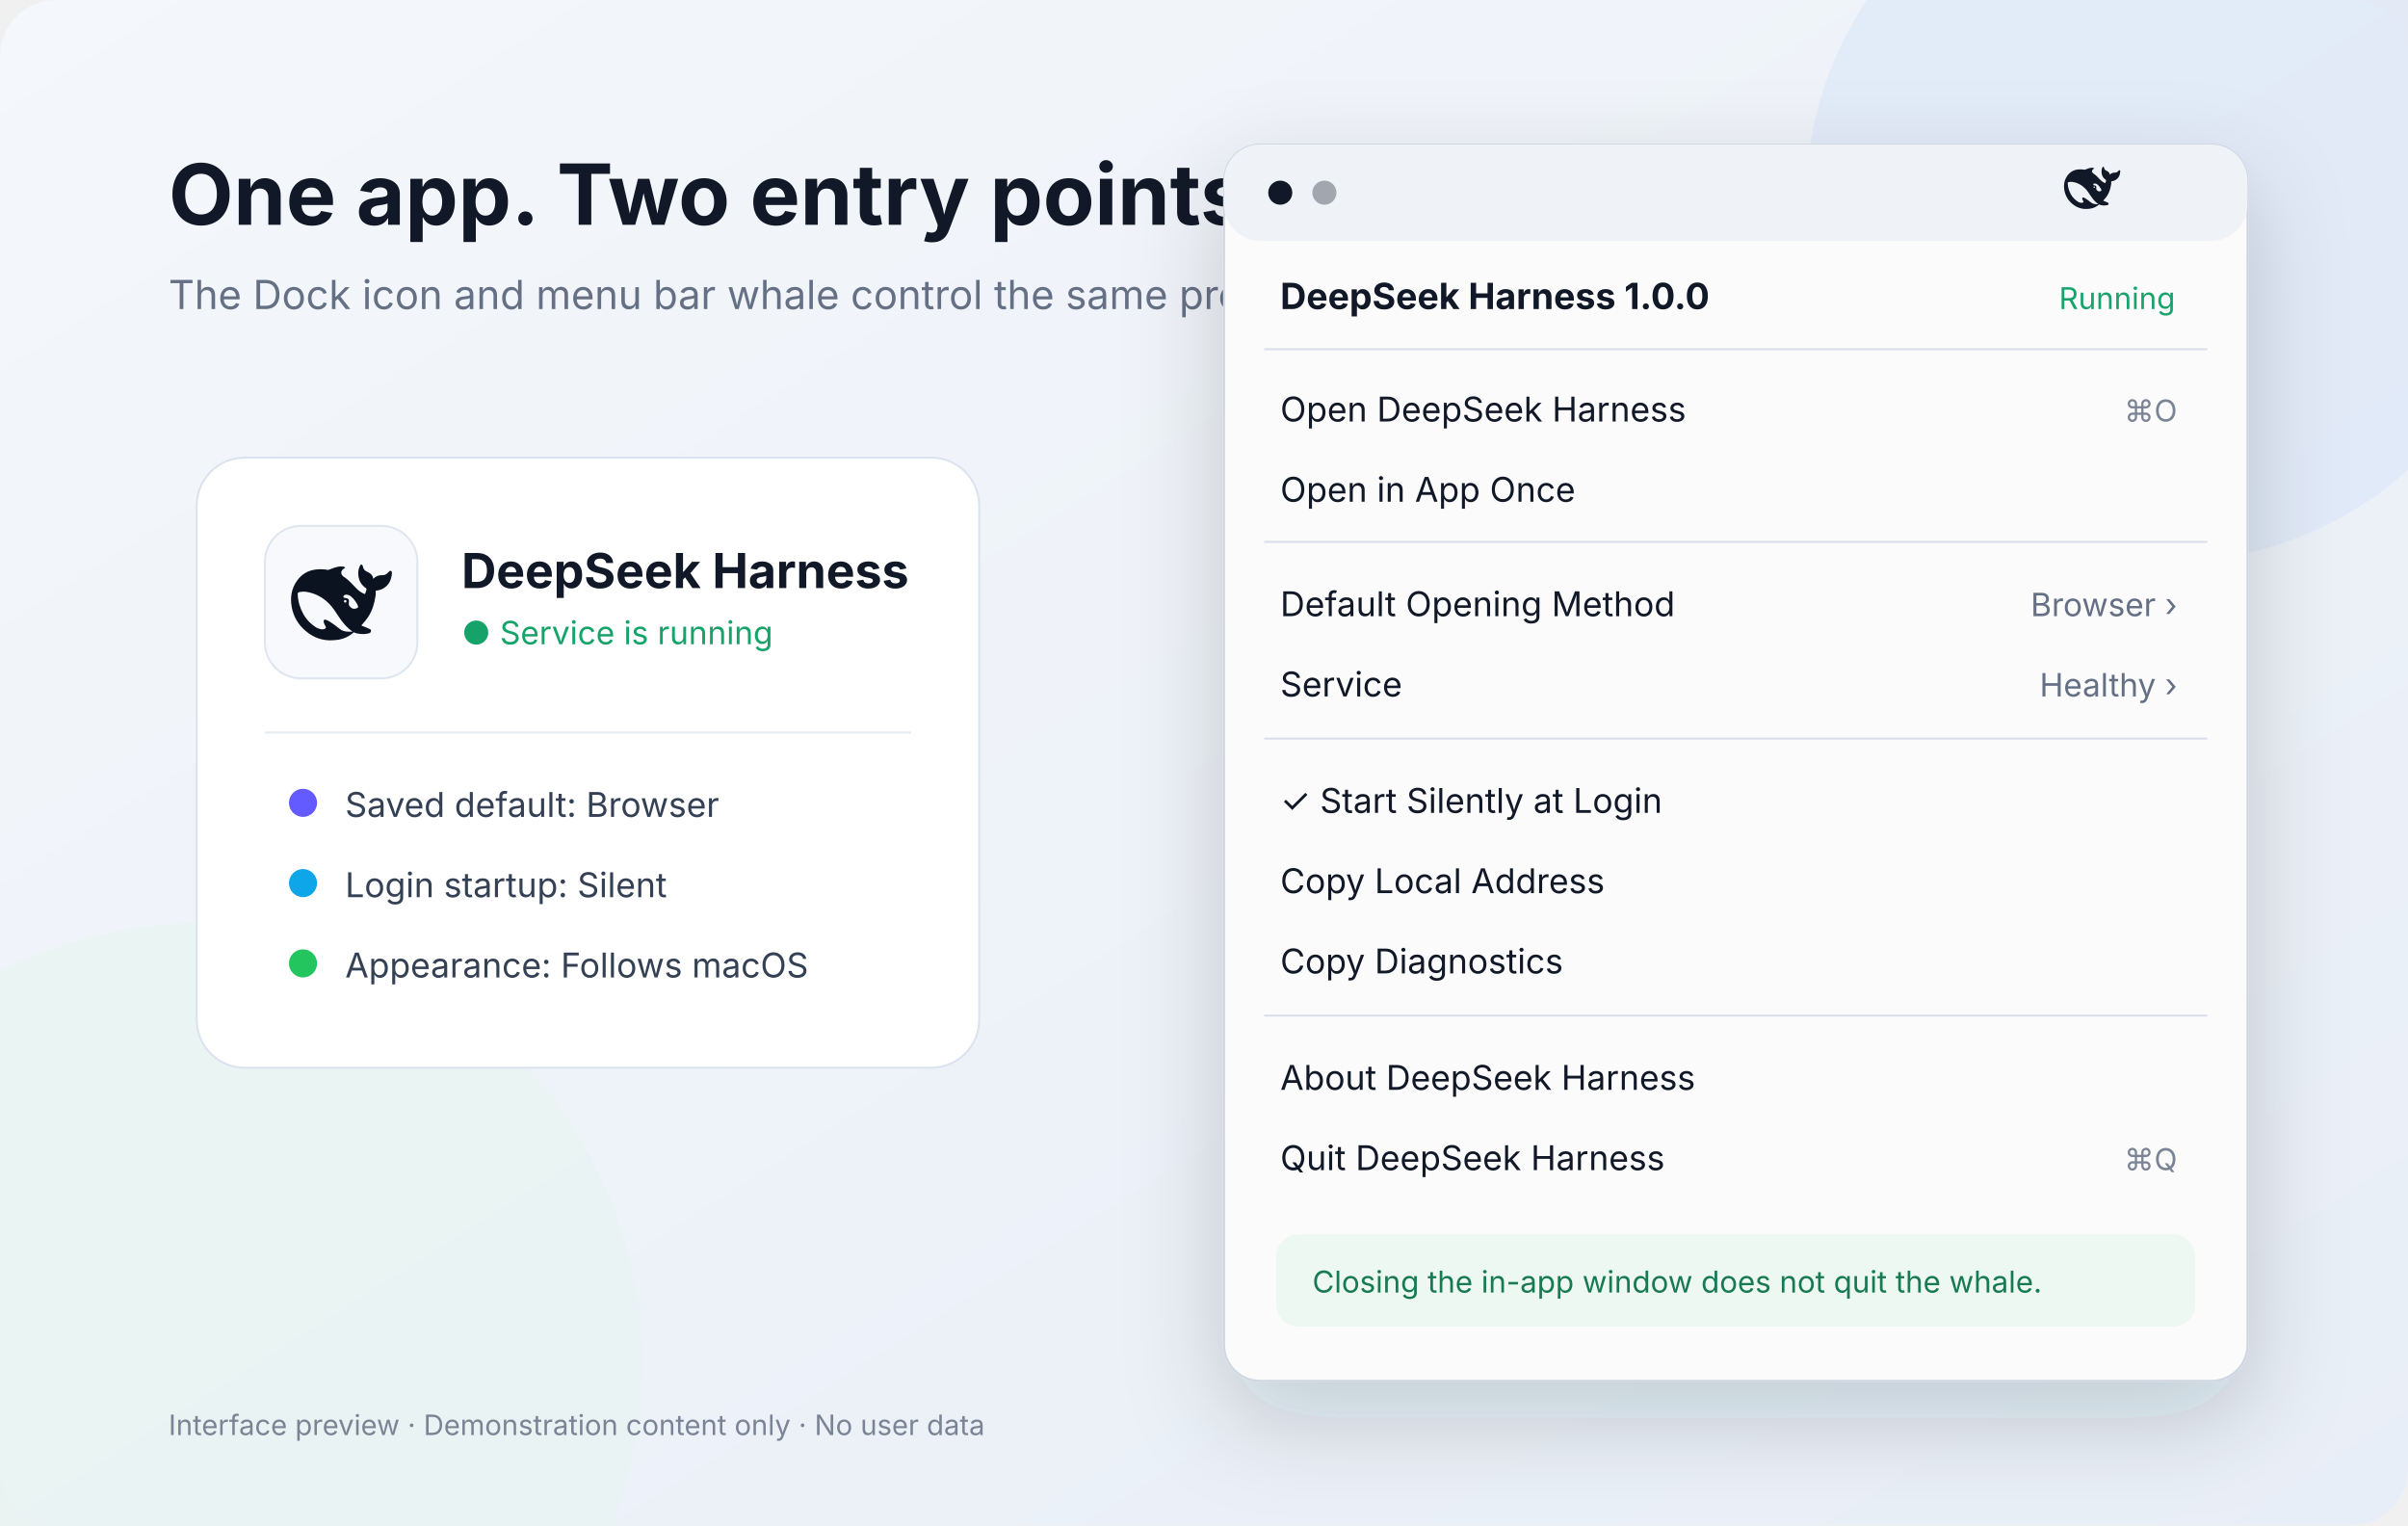
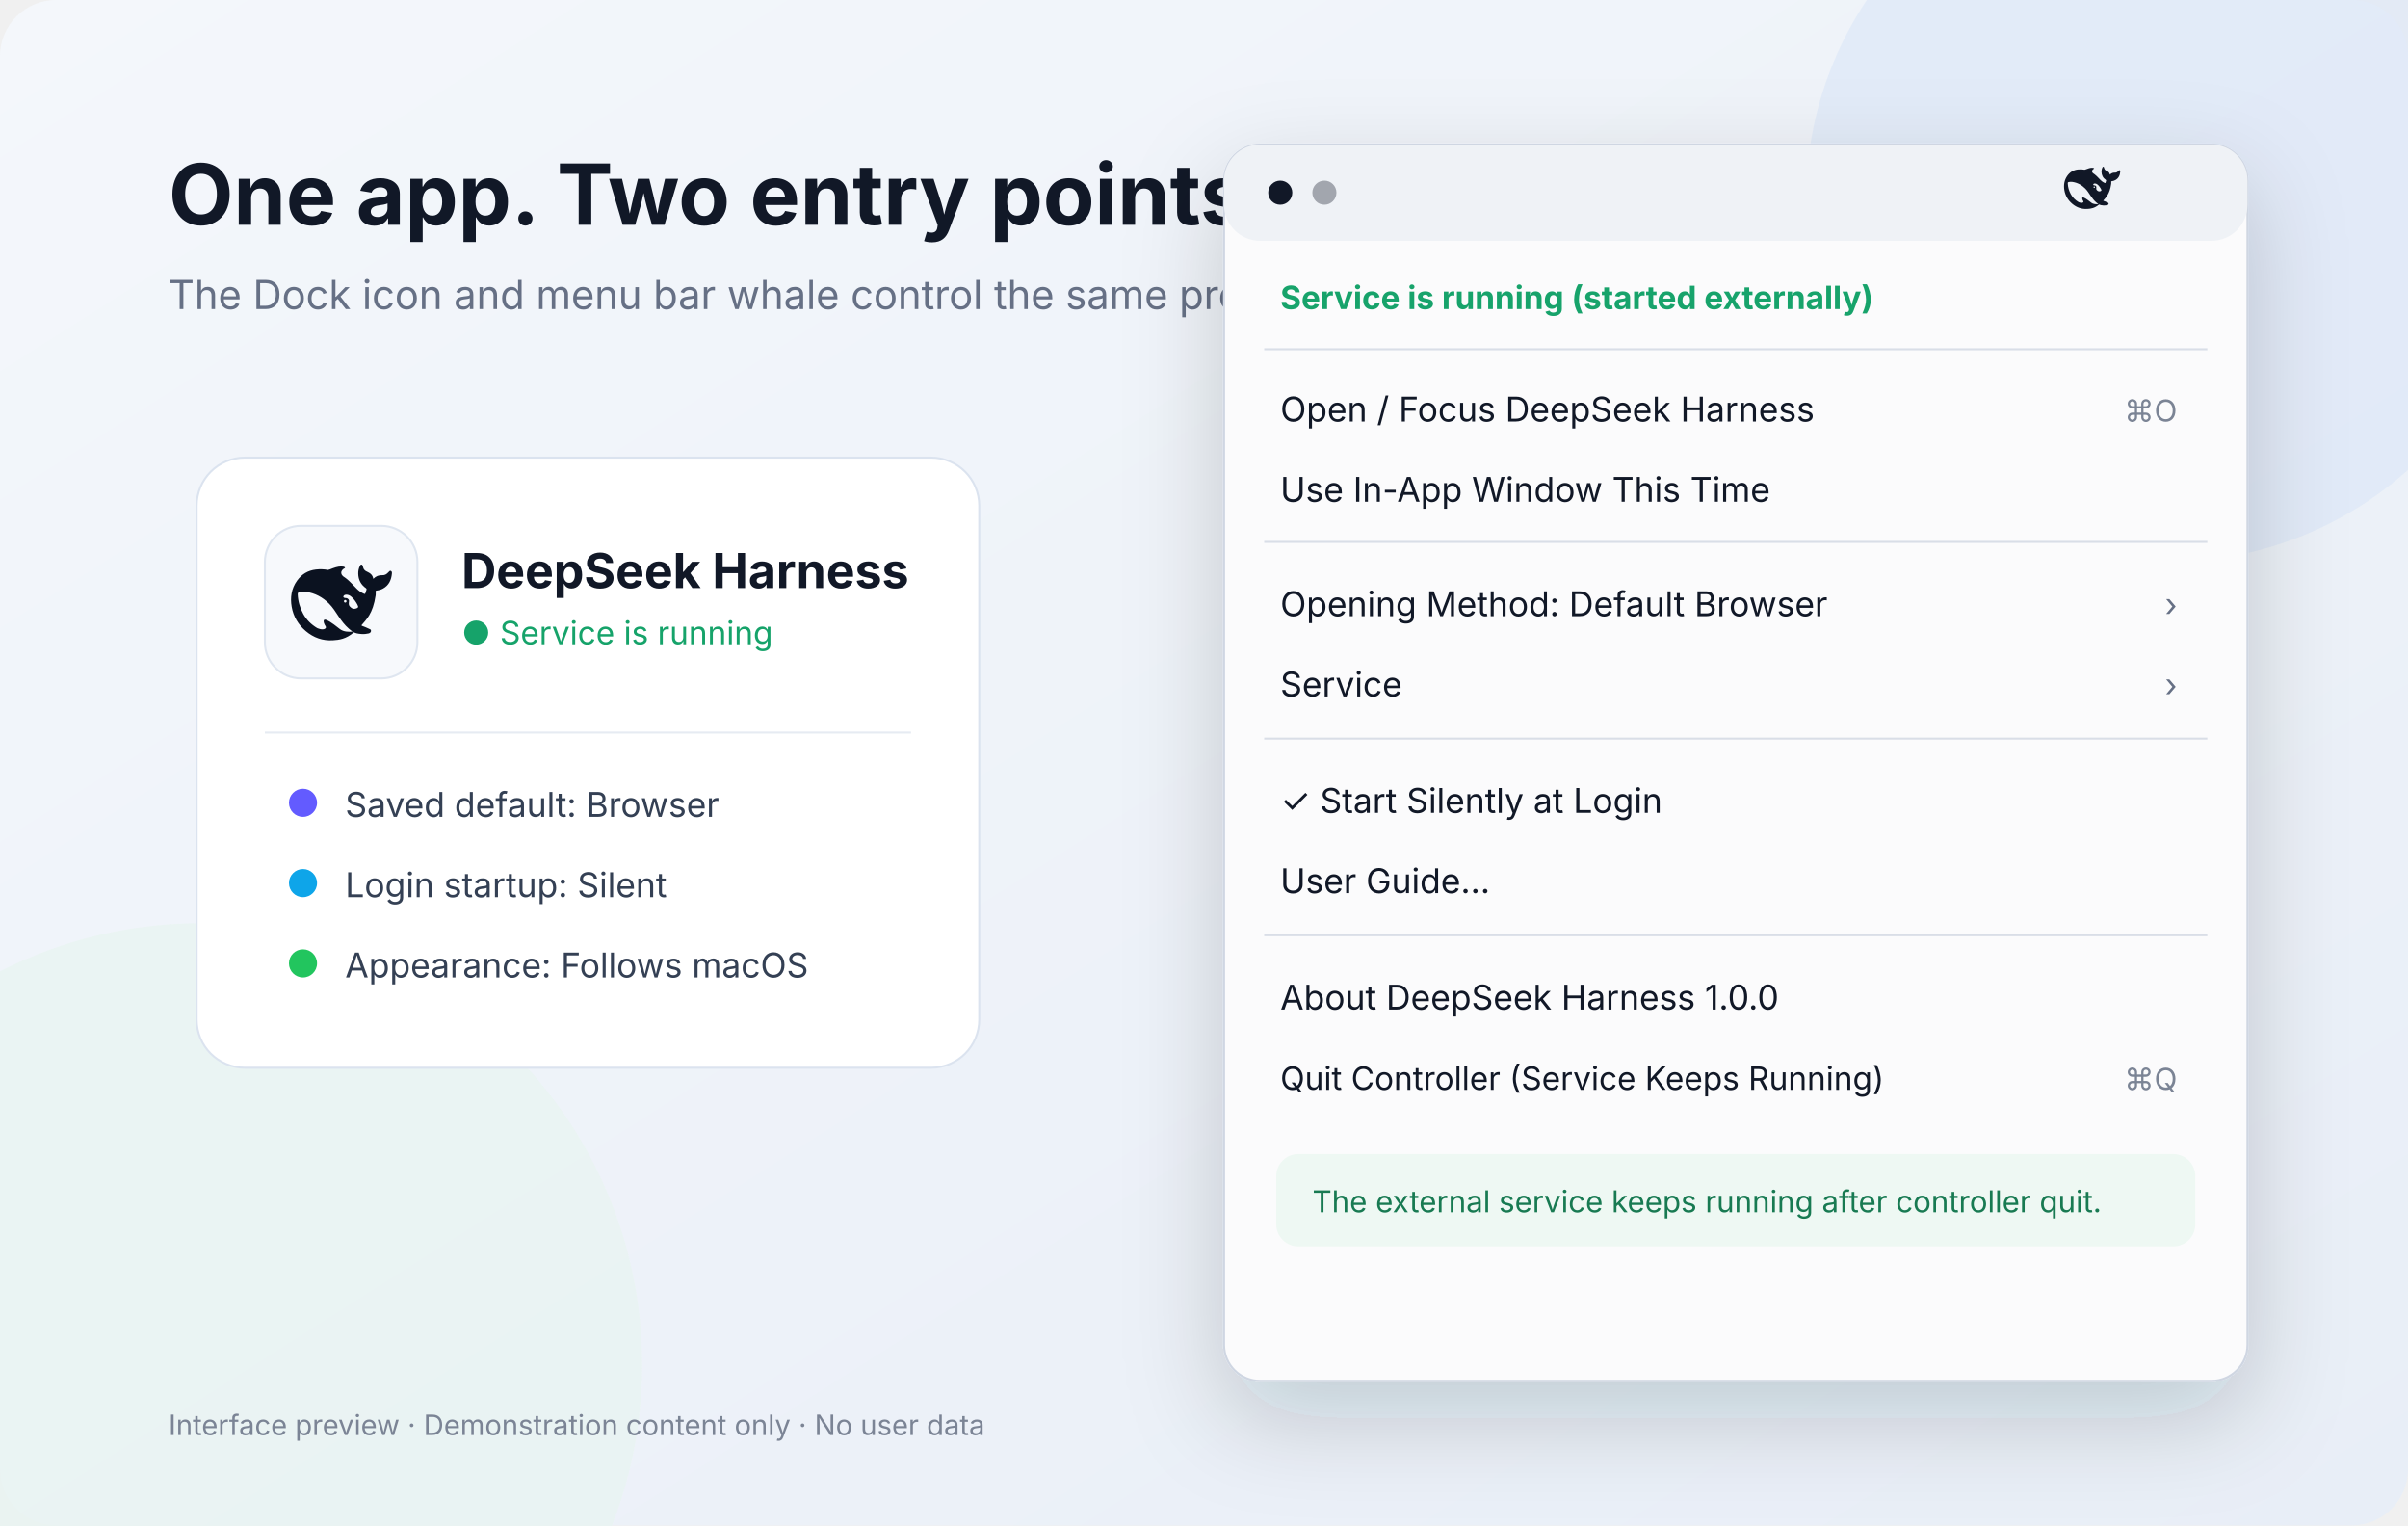
<svg xmlns="http://www.w3.org/2000/svg" width="1200" height="760" viewBox="0 0 1200 760" role="img" aria-labelledby="title desc">
  <defs>
    <linearGradient id="bg" x1="0" y1="0" x2="1" y2="1">
      <stop stop-color="#f4f7fb" />
      <stop offset="1" stop-color="#e8eef7" />
    </linearGradient>
    <filter id="shadow" x="-30%" y="-30%" width="160%" height="180%">
      <feDropShadow dx="0" dy="18" stdDeviation="24" flood-color="#172033" flood-opacity=".18" />
    </filter>
    <path id="whale" d="M48.835 10.048C48.323 9.792 48.102 10.28 47.803 10.528C46.779 11.624 45.905 12.16 44.762 12.096C43.092 12 41.666 12.536 40.406 13.84C40.138 12.232 39.248 11.272 37.893 10.656C36.467 10.016 35.97 9.32 35.356 7.728C35.246 7.4 35.135 7.064 34.765 7.008C34.363 6.944 34.206 7.288 34.048 7.576C32.307 10.816 33.197 15.792 36.9 18.336C37.176 18.528 37.247 18.72 37.16 19C36.995 19.576 36.797 20.136 36.624 20.712C36.514 21.08 36.349 21.16 35.962 21C32.252 19.416 30.085 15.672 27.233 13.52C26.776 13.176 26.319 12.856 25.847 12.552C23.862 10.584 26.107 8.968 26.627 8.776C27.17 8.576 26.816 7.888 25.059 7.896C21.695 7.912 20.198 9.256 18.709 9.584C12.903 8.456 7.46 10.448 3.843 14.768C-1.112 20.688.116 30.952 8.074 38.88C14.116 44.72 24.902 45.104 31.102 39.456C34.686 41.272 39.665 40.192 38.964 38.032C34.623 35.968 35.576 36.808 34.71 36.128C38.121 32.008 41.54 27.016 41.54 19.992C45.834 19.528 48.93 16.28 49.331 11.256C49.371 10.784 49.324 10.296 48.835 10.048ZM24.326 37.84C20.12 34.464 18.079 33.352 17.236 33.4C16.448 33.448 16.59 34.368 16.763 34.968C17.212 36.44 18.173 37.168 17.283 37.728C15.928 38.584 13.573 37.44 13.462 37.384C7.317 33.688 4.513 27.32 4.198 21.368C4.158 20.576 4.387 20.296 5.159 20.152C12.525 18.76 18.48 24.648 23.689 31.72C25.752 34.52 27.478 37.24 30.479 39.104C28.864 39.288 26.17 39.328 24.326 37.84ZM26.343 24.6C26.343 24.248 26.619 23.968 26.966 23.968C27.312 23.968 27.58 24.248 27.58 24.6C27.58 24.952 27.304 25.232 26.957 25.232C26.611 25.232 26.343 24.952 26.343 24.6ZM32.606 27.88C30.81 28.632 29.124 27.432 28.699 26.128C28.431 25.304 28.872 24.248 28.25 23.424C27.752 22.768 26.863 23.016 26.351 22.856C25.689 22.648 25.926 21.944 26.509 21.688C28.053 21.008 29.691 22.184 30.834 23.328C31.622 24.256 32.692 25.704 33.11 26.952C33.245 27.352 33.071 27.68 32.606 27.88Z" />
    <path id="official-whale" d="M48.835 10.048C48.323 9.792 48.102 10.28 47.803 10.528C47.701 10.608 47.614 10.712 47.527 10.808C46.779 11.624 45.905 12.16 44.762 12.096C43.092 12 41.666 12.536 40.406 13.84C40.138 12.232 39.248 11.272 37.893 10.656C37.184 10.336 36.467 10.016 35.97 9.32C35.623 8.824 35.529 8.272 35.356 7.728C35.246 7.4 35.135 7.064 34.765 7.008C34.363 6.944 34.206 7.288 34.048 7.576C33.418 8.752 33.173 10.048 33.197 11.36C33.252 14.312 34.474 16.664 36.9 18.336C37.176 18.528 37.247 18.72 37.16 19C36.995 19.576 36.797 20.136 36.624 20.712C36.514 21.08 36.349 21.16 35.962 21C34.631 20.432 33.481 19.592 32.464 18.576C30.739 16.872 29.179 14.992 27.233 13.52C26.776 13.176 26.319 12.856 25.847 12.552C23.862 10.584 26.107 8.968 26.627 8.776C27.17 8.576 26.816 7.888 25.059 7.896C23.302 7.904 21.695 8.504 19.647 9.304C19.348 9.424 19.032 9.512 18.709 9.584C16.85 9.224 14.92 9.144 12.903 9.376C9.106 9.808 6.073 11.64 3.843 14.768C1.165 18.528 0.534 22.8 1.307 27.256C2.118 31.952 4.466 35.84 8.074 38.88C11.816 42.032 16.125 43.576 21.041 43.28C24.027 43.104 27.352 42.696 31.102 39.456C32.047 39.936 33.04 40.128 34.686 40.272C35.955 40.392 37.176 40.208 38.121 40.008C39.602 39.688 39.499 38.288 38.964 38.032C34.623 35.968 35.576 36.808 34.71 36.128C36.916 33.464 40.24 30.696 41.54 21.728C41.643 21.016 41.556 20.568 41.54 19.992C41.532 19.64 41.611 19.504 42.005 19.464C43.092 19.336 44.148 19.032 45.117 18.488C47.929 16.92 49.064 14.344 49.331 11.256C49.371 10.784 49.324 10.296 48.835 10.048ZM24.326 37.84C20.12 34.464 18.079 33.352 17.236 33.4C16.448 33.448 16.59 34.368 16.763 34.968C16.944 35.56 17.181 35.968 17.512 36.488C17.74 36.832 17.898 37.344 17.283 37.728C15.928 38.584 13.573 37.44 13.462 37.384C10.721 35.736 8.428 33.56 6.813 30.584C5.253 27.72 4.348 24.648 4.198 21.368C4.158 20.576 4.387 20.296 5.159 20.152C6.175 19.96 7.223 19.92 8.239 20.072C12.533 20.712 16.189 22.672 19.253 25.776C21.002 27.544 22.325 29.656 23.689 31.72C25.138 33.912 26.698 36 28.683 37.712C29.384 38.312 29.943 38.768 30.479 39.104C28.864 39.288 26.17 39.328 24.326 37.84ZM26.343 24.6C26.343 24.248 26.619 23.968 26.966 23.968C27.044 23.968 27.115 23.984 27.178 24.008C27.265 24.04 27.344 24.088 27.407 24.16C27.517 24.272 27.58 24.432 27.58 24.6C27.58 24.952 27.304 25.232 26.957 25.232C26.611 25.232 26.343 24.952 26.343 24.6ZM32.606 27.88C32.205 28.048 31.803 28.192 31.416 28.208C30.818 28.24 30.164 27.992 29.81 27.688C29.258 27.216 28.864 26.952 28.699 26.128C28.628 25.776 28.668 25.232 28.73 24.92C28.872 24.248 28.714 23.816 28.25 23.424C27.872 23.104 27.391 23.016 26.863 23.016C26.666 23.016 26.485 22.928 26.351 22.856C26.13 22.744 25.949 22.464 26.123 22.12C26.178 22.008 26.446 21.736 26.509 21.688C27.226 21.272 28.053 21.408 28.817 21.72C29.526 22.016 30.061 22.56 30.834 23.328C31.622 24.256 31.763 24.512 32.212 25.208C32.567 25.752 32.89 26.312 33.11 26.952C33.245 27.352 33.071 27.68 32.606 27.88Z" />
  </defs>
  <rect width="1200" height="760" rx="28" fill="url(#bg)" />
  <circle cx="1080" cy="100" r="180" fill="#dce7f7" opacity=".65" />
  <circle cx="100" cy="680" r="220" fill="#e9f4f1" opacity=".8" />
  <text x="84" y="112" fill="#111827" font-family="-apple-system,BlinkMacSystemFont,'Segoe UI',sans-serif" font-size="42" font-weight="700">One app. Two entry points.</text>
  <text x="84" y="154" fill="#667085" font-family="-apple-system,BlinkMacSystemFont,'Segoe UI',sans-serif" font-size="20">The Dock icon and menu bar whale control the same process.</text>
  <g transform="translate(98 228)">
    <rect width="390" height="304" rx="24" fill="#fff" stroke="#dbe3ef" />
    <rect x="34" y="34" width="76" height="76" rx="18" fill="#f7f9fc" stroke="#dfe6f0" />
    <g transform="translate(46 46) scale(1.04)" fill="#0b1220">
      <use href="#official-whale" />
    </g>
    <text x="132" y="65" fill="#111827" font-family="-apple-system,BlinkMacSystemFont,'Segoe UI',sans-serif" font-size="24" font-weight="650">DeepSeek Harness</text>
    <text x="132" y="93" fill="#16a36a" font-family="-apple-system,BlinkMacSystemFont,'Segoe UI',sans-serif" font-size="16">● Service is running</text>
    <line x1="34" x2="356" y1="137" y2="137" stroke="#e6ebf2" />
    <circle cx="53" cy="172" r="7" fill="#635bff" />
    <text x="74" y="179" fill="#344054" font-family="-apple-system,BlinkMacSystemFont,'Segoe UI',sans-serif" font-size="17">Saved default: Browser</text>
    <circle cx="53" cy="212" r="7" fill="#0ea5e9" />
    <text x="74" y="219" fill="#344054" font-family="-apple-system,BlinkMacSystemFont,'Segoe UI',sans-serif" font-size="17">Login startup: Silent</text>
    <circle cx="53" cy="252" r="7" fill="#22c55e" />
    <text x="74" y="259" fill="#344054" font-family="-apple-system,BlinkMacSystemFont,'Segoe UI',sans-serif" font-size="17">Appearance: Follows macOS</text>
  </g>
  <g filter="url(#shadow)">
    <rect x="610" y="72" width="510" height="616" rx="18" fill="#fbfbfc" stroke="#cfd6e2" />
  </g>
  <rect x="610" y="72" width="510" height="48" rx="18" fill="#eff2f6" />
  <circle cx="638" cy="96" r="6" fill="#111827" />
  <circle cx="660" cy="96" r="6" fill="#111827" opacity=".35" />
  <g transform="translate(1028 79) scale(.58)" fill="#111827">
    <use href="#official-whale" />
  </g>
  <g font-family="-apple-system,BlinkMacSystemFont,'Segoe UI',sans-serif">
-     <text x="638" y="154" fill="#111827" font-size="18" font-weight="650">DeepSeek Harness 1.0.0</text>
-     <text x="1084" y="154" text-anchor="end" fill="#17a36b" font-size="15">Running</text>
+     <text x="638" y="154" fill="#17a36b" font-size="16" font-weight="650">Service is running (started externally)</text>
    <line x1="630" x2="1100" y1="174" y2="174" stroke="#d9dee7" />
-     <text x="638" y="210" fill="#111827" font-size="17">Open DeepSeek Harness</text>
+     <text x="638" y="210" fill="#111827" font-size="17">Open / Focus DeepSeek Harness</text>
    <text x="1085" y="210" text-anchor="end" fill="#7b8495" font-size="15">⌘O</text>
-     <text x="638" y="250" fill="#111827" font-size="17">Open in App Once</text>
+     <text x="638" y="250" fill="#111827" font-size="17">Use In-App Window This Time</text>
    <line x1="630" x2="1100" y1="270" y2="270" stroke="#d9dee7" />
-     <text x="638" y="307" fill="#111827" font-size="17">Default Opening Method</text>
-     <text x="1085" y="307" text-anchor="end" fill="#667085" font-size="16">Browser  ›</text>
+     <text x="638" y="307" fill="#111827" font-size="17">Opening Method: Default Browser</text>
+     <text x="1085" y="307" text-anchor="end" fill="#667085" font-size="16">›</text>
    <text x="638" y="347" fill="#111827" font-size="17">Service</text>
-     <text x="1085" y="347" text-anchor="end" fill="#667085" font-size="16">Healthy  ›</text>
+     <text x="1085" y="347" text-anchor="end" fill="#667085" font-size="16">›</text>
    <line x1="630" x2="1100" y1="368" y2="368" stroke="#d9dee7" />
    <text x="638" y="405" fill="#111827" font-size="17">✓  Start Silently at Login</text>
-     <text x="638" y="445" fill="#111827" font-size="17">Copy Local Address</text>
-     <text x="638" y="485" fill="#111827" font-size="17">Copy Diagnostics</text>
-     <line x1="630" x2="1100" y1="506" y2="506" stroke="#d9dee7" />
-     <text x="638" y="543" fill="#111827" font-size="17">About DeepSeek Harness</text>
-     <text x="638" y="583" fill="#111827" font-size="17">Quit DeepSeek Harness</text>
-     <text x="1085" y="583" text-anchor="end" fill="#7b8495" font-size="15">⌘Q</text>
-     <rect x="636" y="615" width="458" height="46" rx="11" fill="#eef8f3" />
-     <text x="654" y="644" fill="#187a52" font-size="15">Closing the in-app window does not quit the whale.</text>
+     <text x="638" y="445" fill="#111827" font-size="17">User Guide…</text>
+     <line x1="630" x2="1100" y1="466" y2="466" stroke="#d9dee7" />
+     <text x="638" y="503" fill="#111827" font-size="17">About DeepSeek Harness 1.0.0</text>
+     <text x="638" y="543" fill="#111827" font-size="16">Quit Controller (Service Keeps Running)</text>
+     <text x="1085" y="543" text-anchor="end" fill="#7b8495" font-size="15">⌘Q</text>
+     <rect x="636" y="575" width="458" height="46" rx="11" fill="#eef8f3" />
+     <text x="654" y="604" fill="#187a52" font-size="15">The external service keeps running after controller quit.</text>
  </g>
  <text x="84" y="715" fill="#7b8495" font-family="-apple-system,BlinkMacSystemFont,'Segoe UI',sans-serif" font-size="14">Interface preview · Demonstration content only · No user data</text>
</svg>
